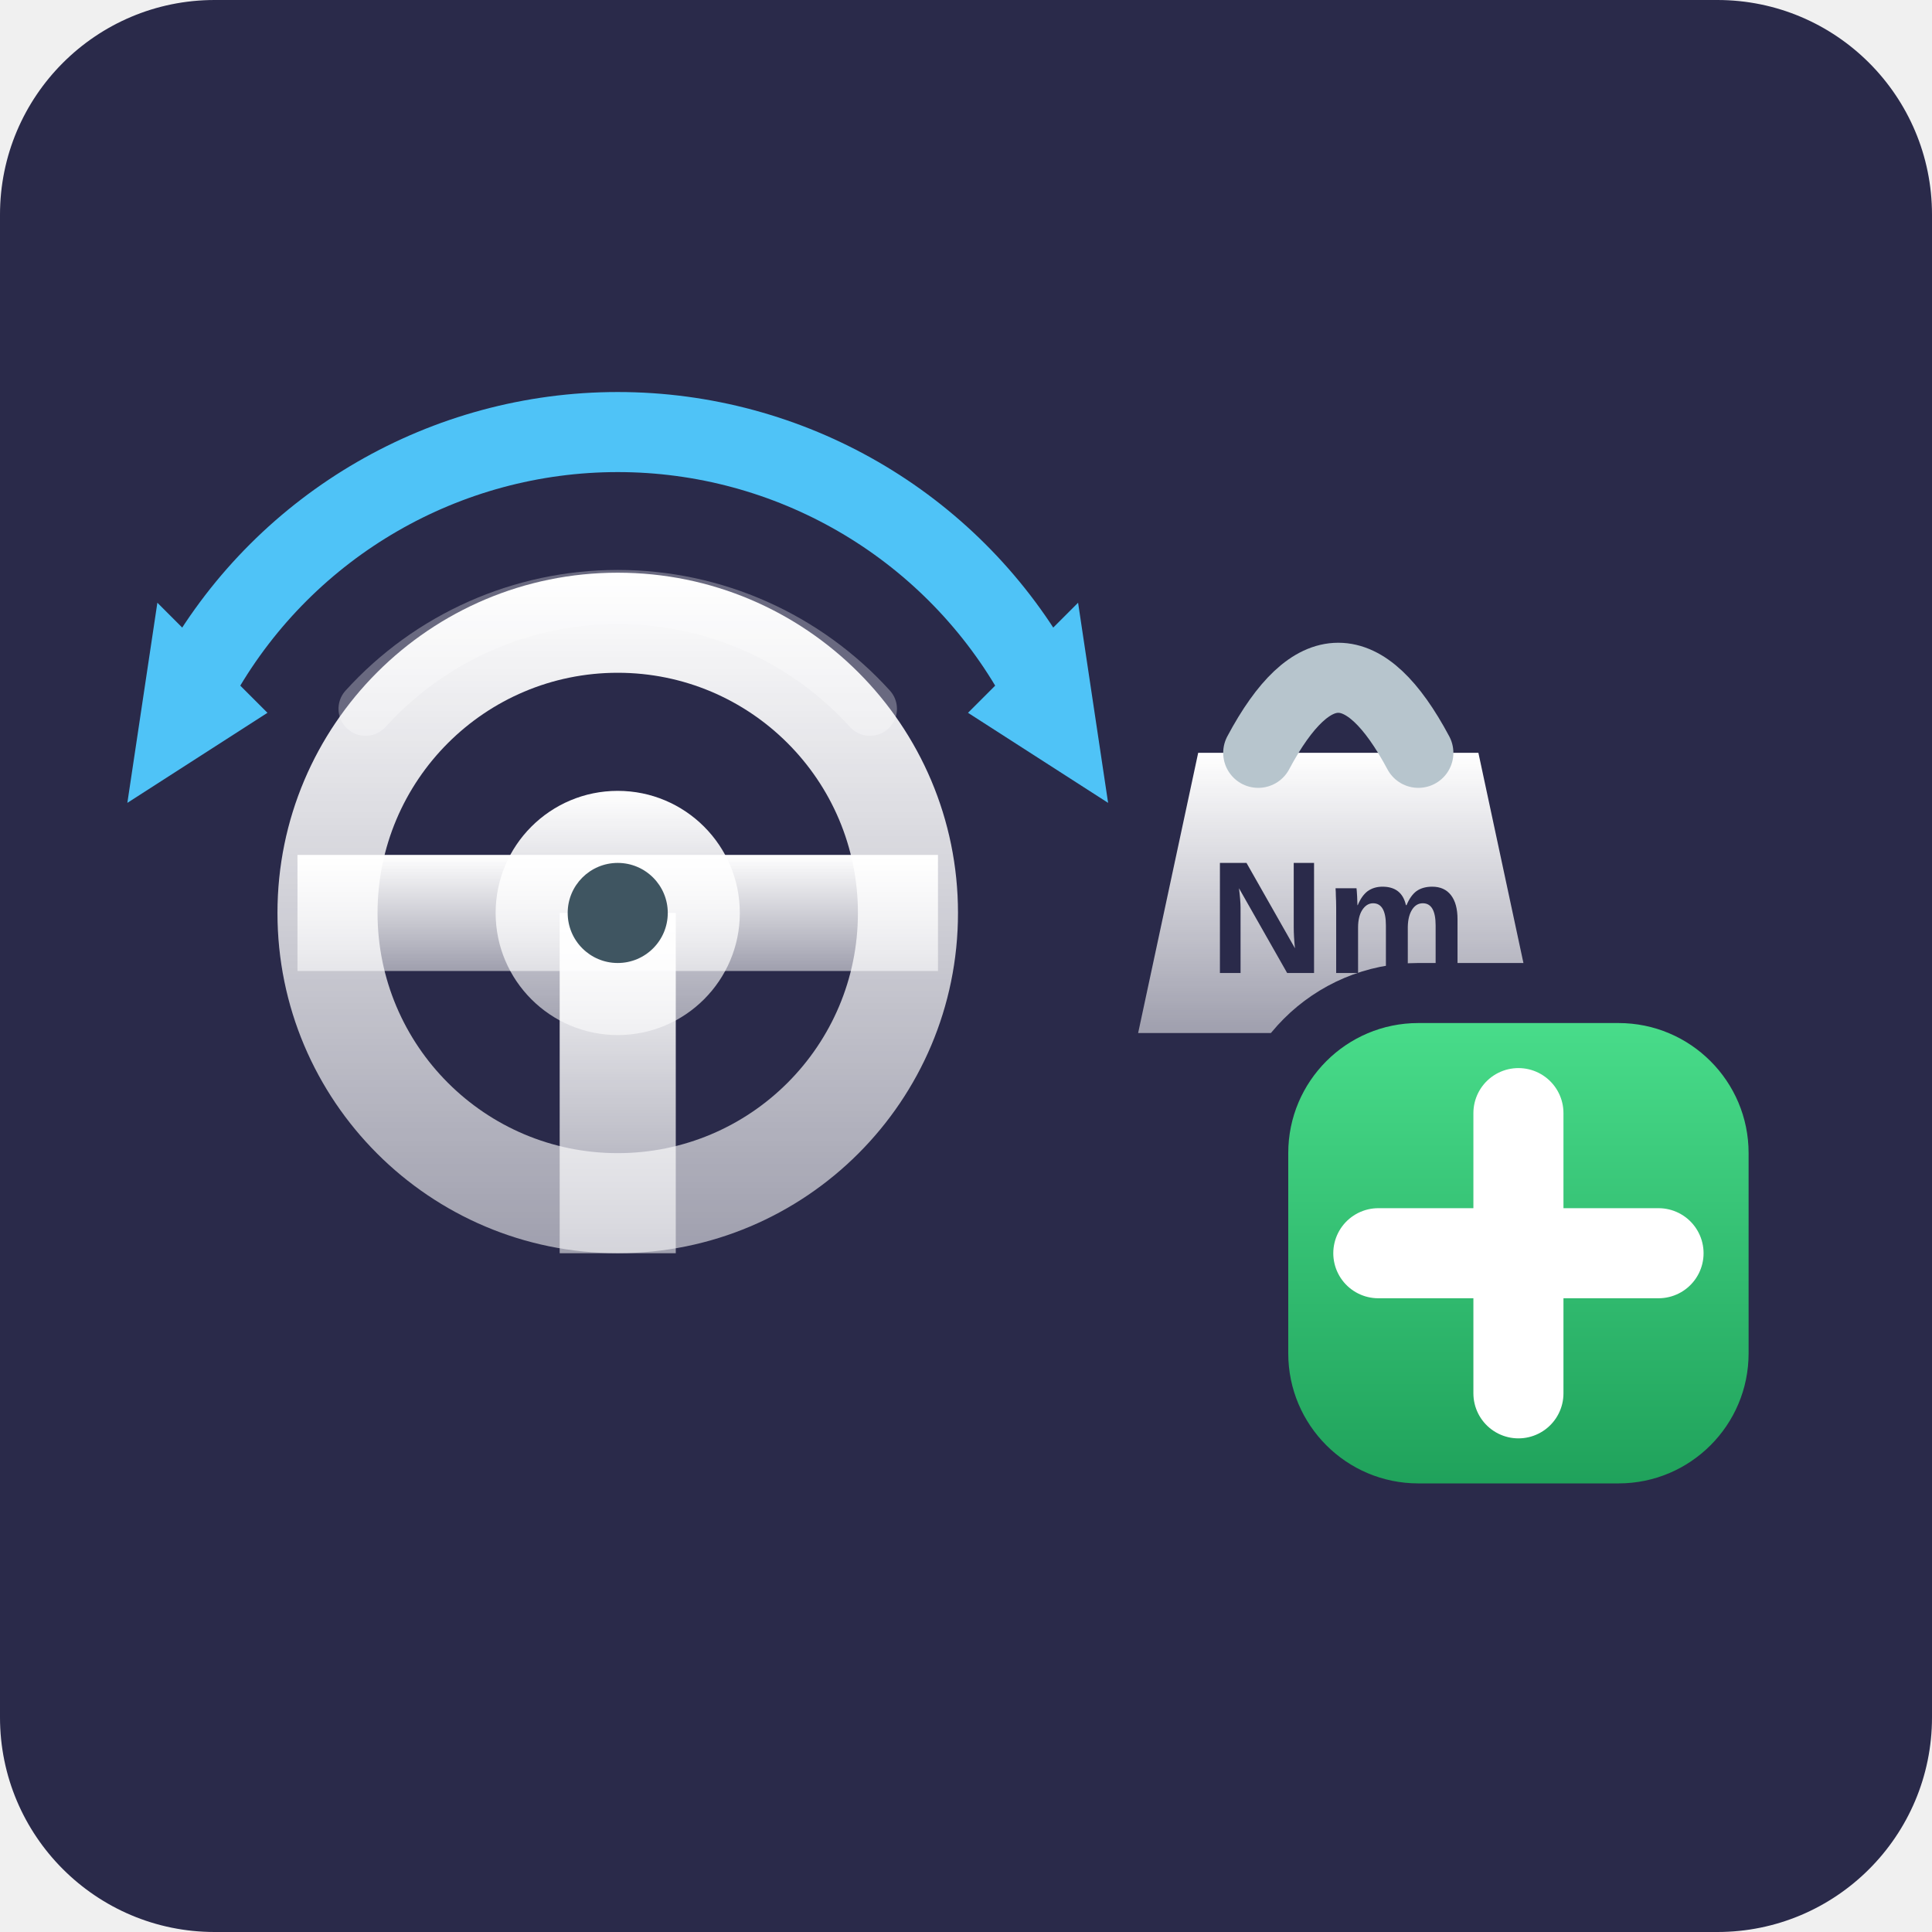
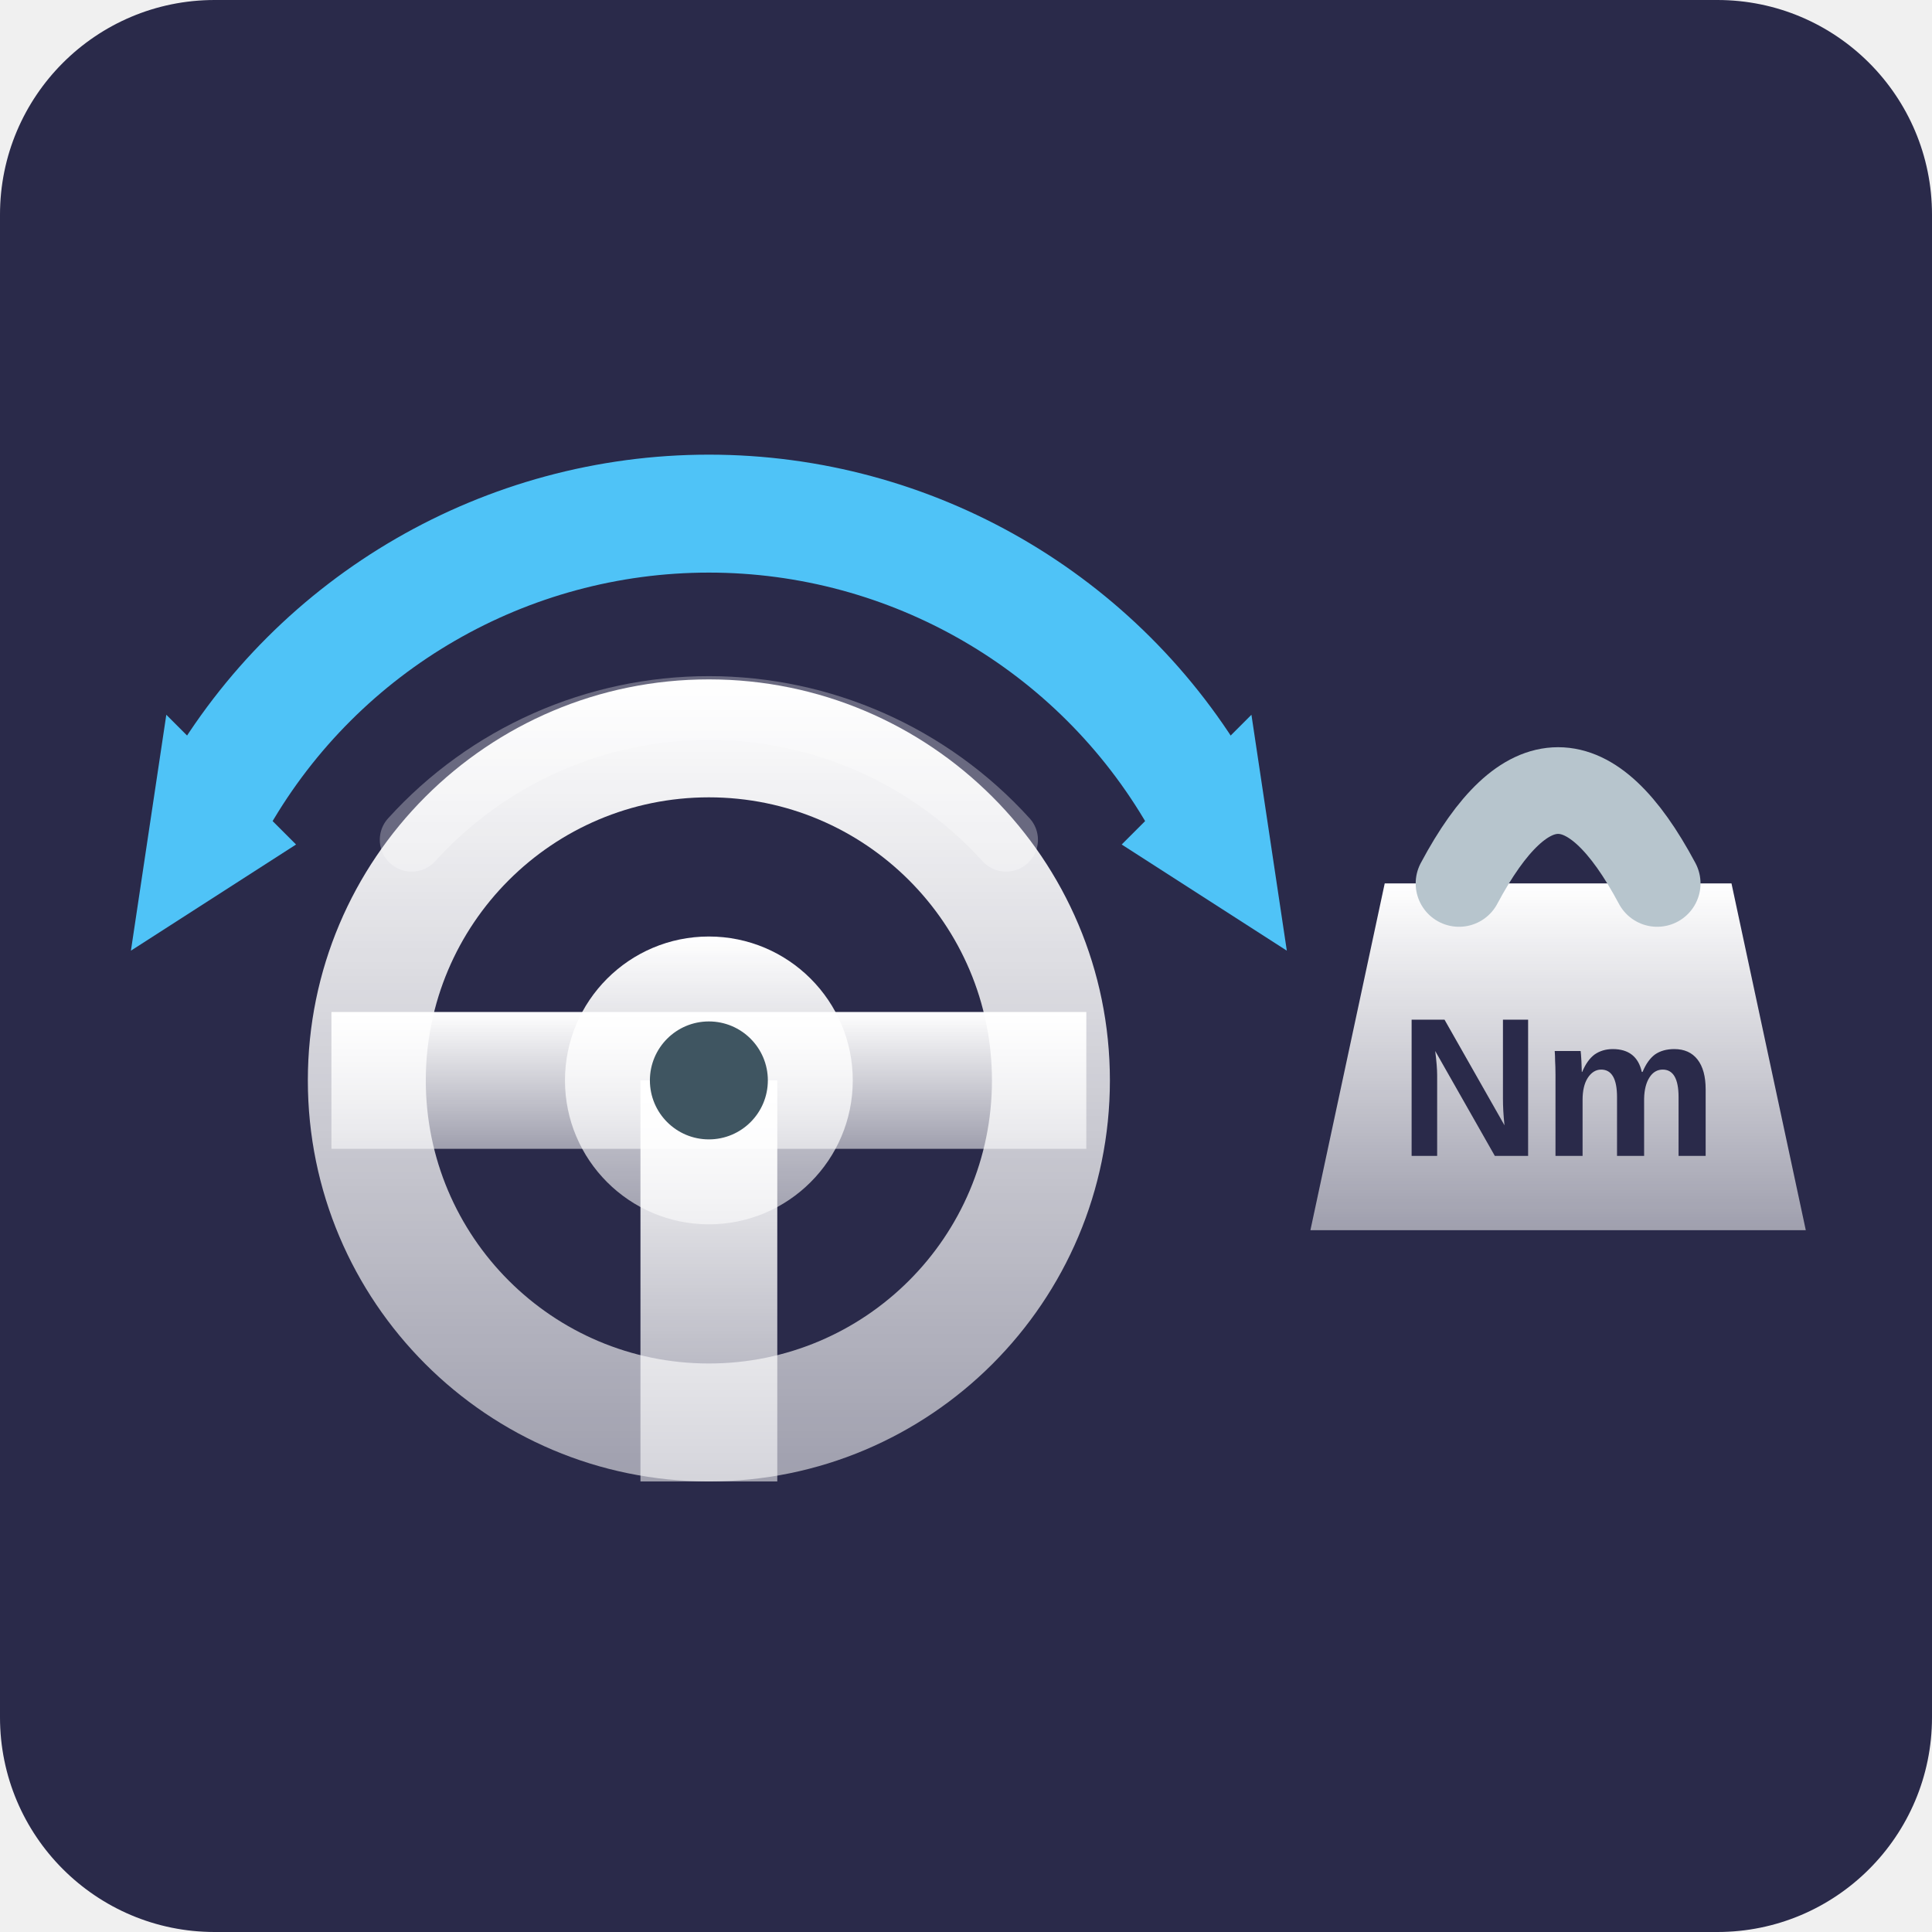
<svg xmlns="http://www.w3.org/2000/svg" viewBox="0 0 72 72">
  <rect x="0" y="0" width="72" height="72" rx="8" fill="#2a2a4a" />
-   <svg x="4" y="4" width="64" height="64" viewBox="0 0 85.8 59.3">
+   <svg x="4" y="4" width="64" height="64" viewBox="0 0 72.8 45.3">
    <defs>
      <linearGradient id="mtl" x1="0" y1="0" x2="0" y2="1">
        <stop stop-color="#ffffff" />
        <stop offset="1" stop-color="#ffffff" stop-opacity="0.55" />
      </linearGradient>
-       <linearGradient id="plusG" x1="0" y1="0" x2="0" y2="1">
-         <stop stop-color="#4be08d" />
-         <stop offset="1" stop-color="#1d9e58" />
-       </linearGradient>
    </defs>
-     <g transform="translate(-8.5 -14)">
+     <g transform="translate(-8.5 -13.5)">
      <circle cx="34" cy="41" r="17" fill="url(#mtl)" />
      <circle cx="34" cy="41" r="12" fill="#2a2a4a" />
      <rect x="18" y="38.1" width="32" height="5.8" fill="url(#mtl)" />
      <rect x="31.1" y="41" width="5.8" height="17" fill="url(#mtl)" />
      <circle cx="34" cy="41" r="6.1" fill="url(#mtl)" />
      <circle cx="34" cy="41" r="2.5" fill="#3f5561" />
      <path d="M 21.4 30.8 A 17 17 0 0 1 46.6 30.8" fill="none" stroke="#ffffff" stroke-width="2.7" opacity="0.3" stroke-linecap="round" />
-       <path d="M13.2 29 A24 24 0 0 1 54.8 29" fill="none" stroke="#4fc3f7" stroke-width="4" stroke-linecap="round" />
+       <path d="M13.2 29 A24 24 0 0 1 54.8 29" fill="none" stroke="#4fc3f7" stroke-width="5" stroke-linecap="round" />
      <polygon points="9.5,35.5 16.5,31 11,25.5" fill="#4fc3f7" />
      <polygon points="58.5,35.5 51.5,31 57,25.5" fill="#4fc3f7" />
-       <polygon points="63,33 77,33 80,47 60,47" fill="url(#mtl)" />
-       <path d="M66 33 Q70 25.5 74 33" fill="none" stroke="#b7c5cd" stroke-width="3.5" stroke-linecap="round" />
-       <text x="70" y="44" font-family="Arial, sans-serif" font-size="8" font-weight="bold" fill="#2a2a4a" text-anchor="middle" stroke="none">Nm</text>
-       <rect x="66" y="45" width="26" height="26" rx="8" fill="url(#plusG)" stroke="#2a2a4a" stroke-width="3" />
-       <path d="M72 58h14M79 51v14" stroke="#ffffff" stroke-width="4.5" stroke-linecap="round" />
+       <g transform="translate(-3.5 -2) scale(1.05)">
+         <polygon points="63,33 77,33 80,47 60,47" fill="url(#mtl)" />
+         <path d="M66 33 Q70 25.5 74 33" fill="none" stroke="#b7c5cd" stroke-width="3.5" stroke-linecap="round" />
+         <text x="70" y="44" font-family="Arial, sans-serif" font-size="8" font-weight="bold" fill="#2a2a4a" text-anchor="middle" stroke="none">Nm</text>
+       </g>
    </g>
  </svg>
</svg>
